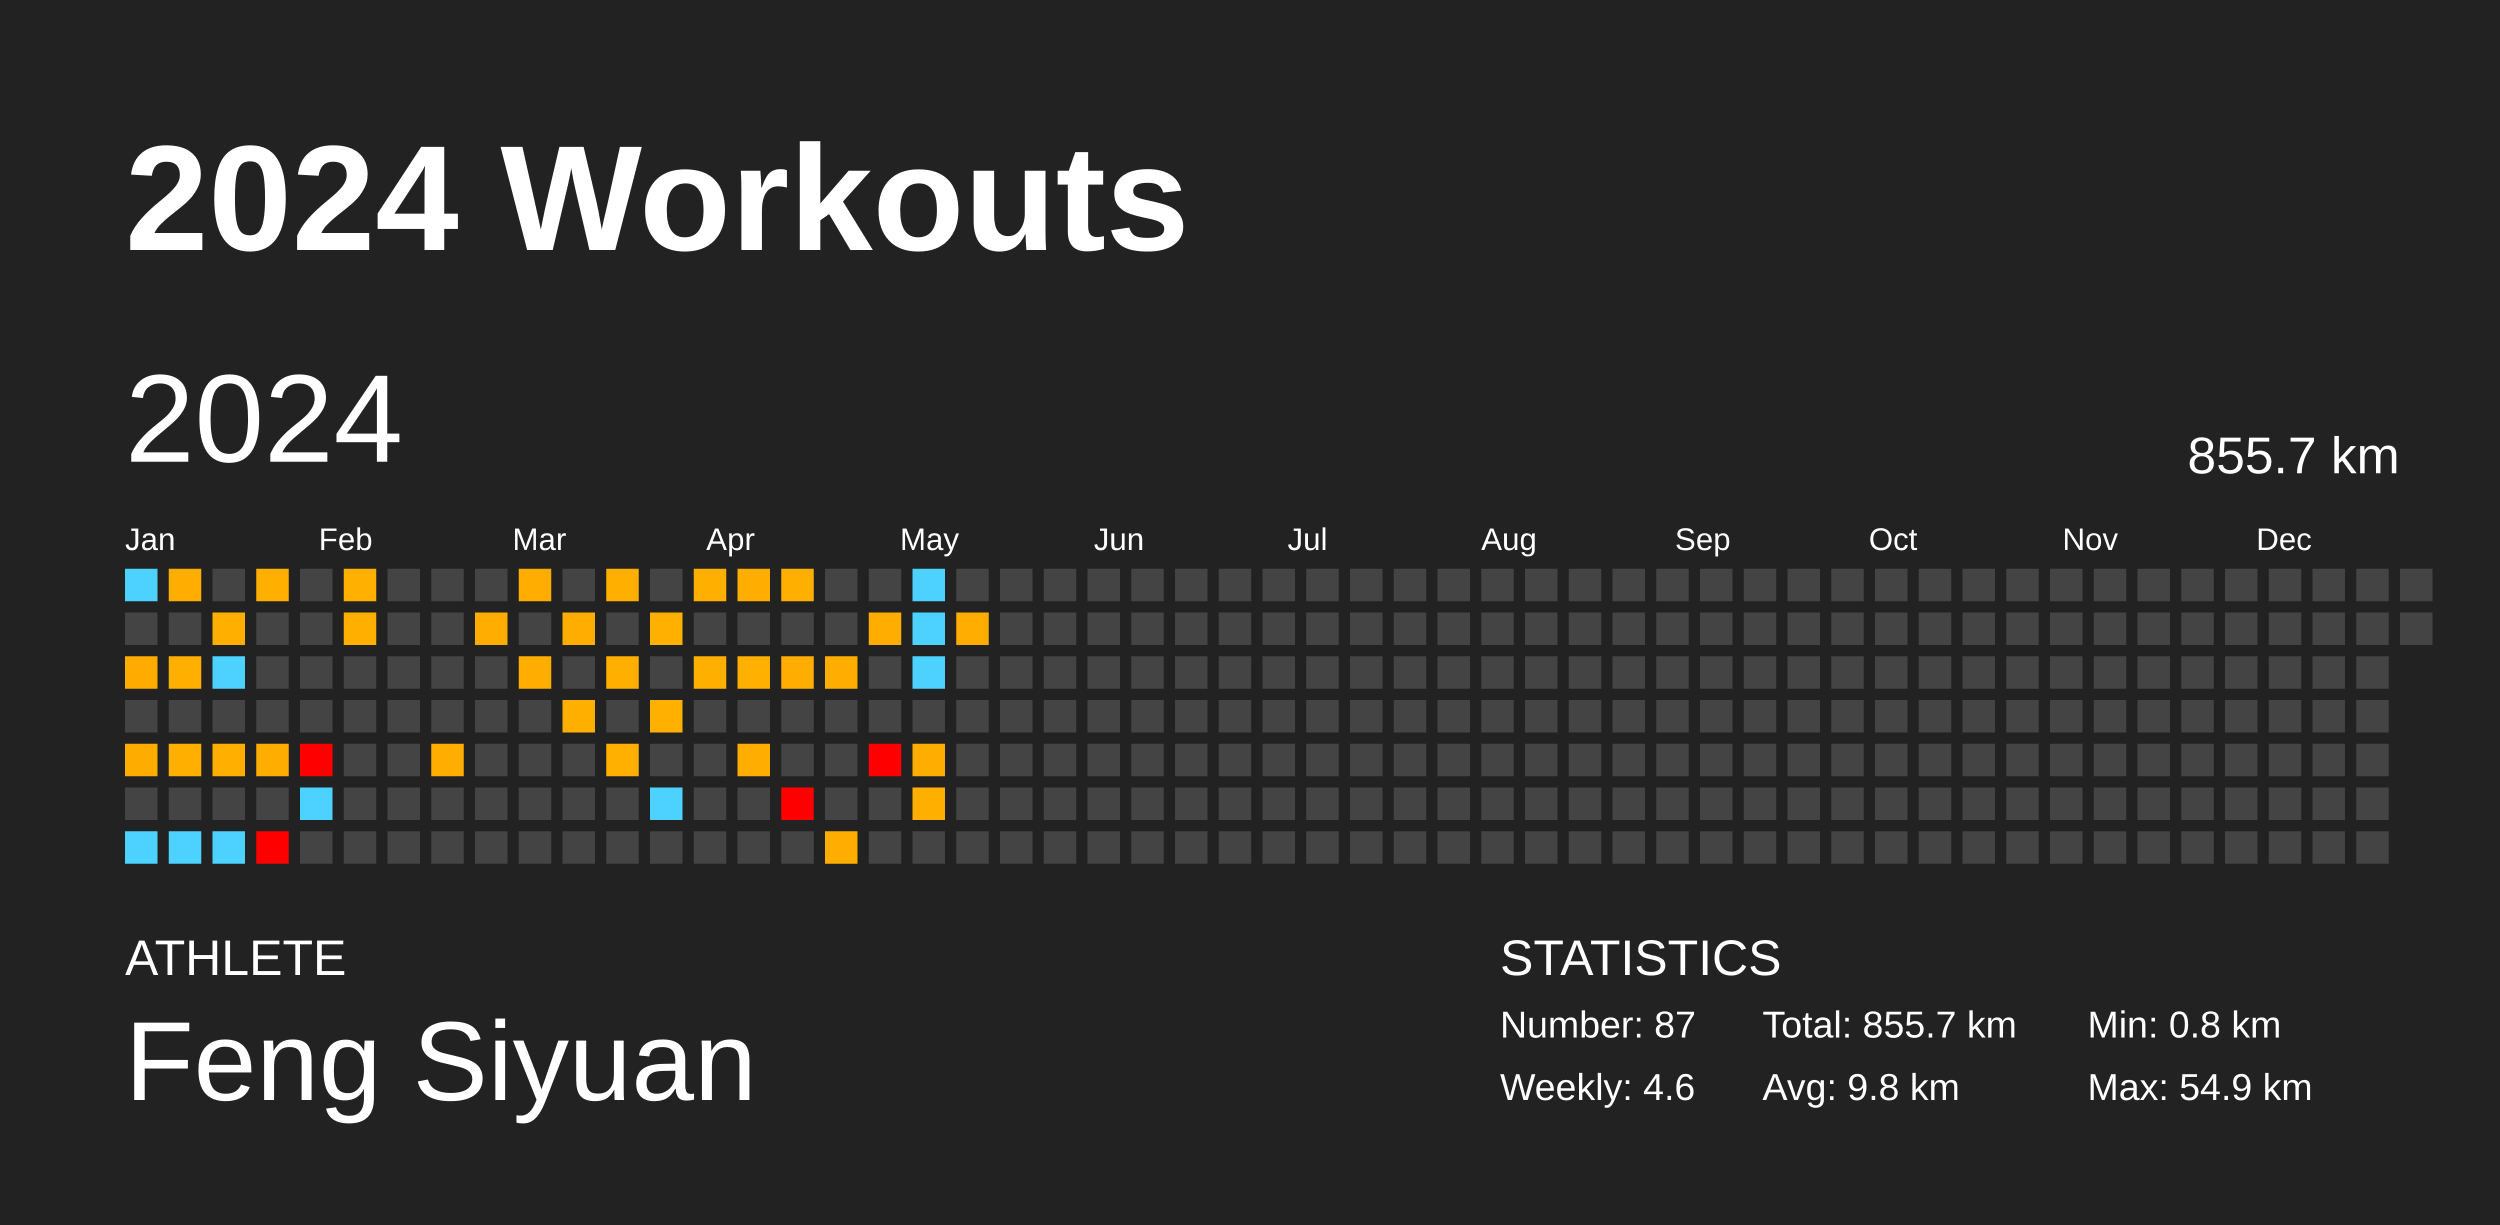
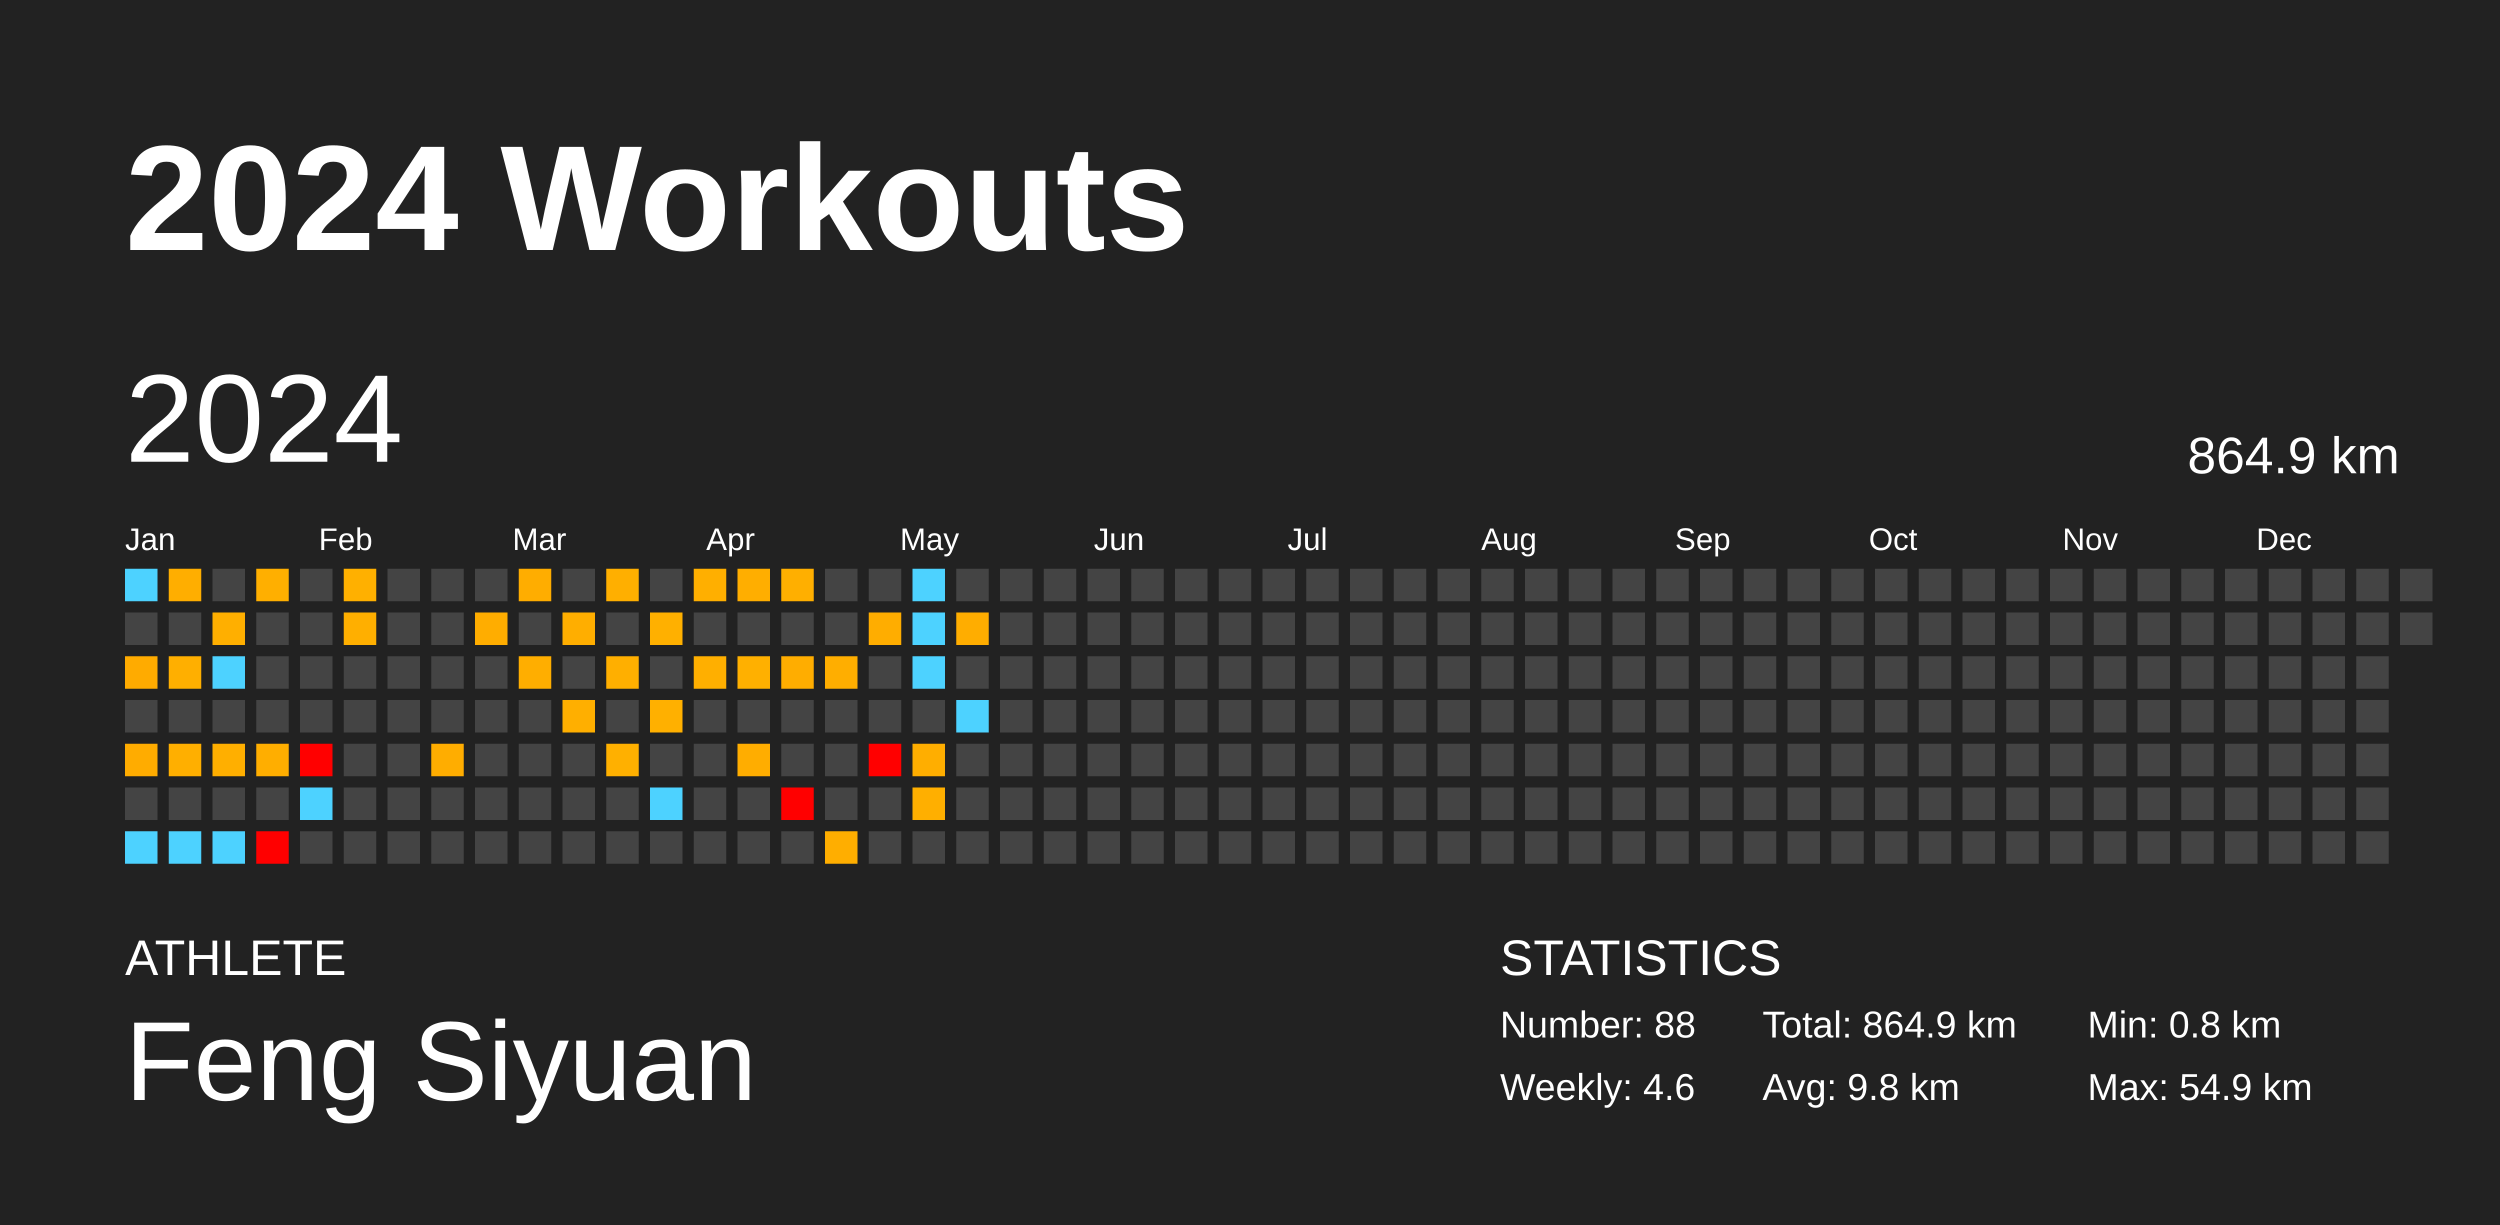
<svg xmlns="http://www.w3.org/2000/svg" baseProfile="full" height="98mm" version="1.1" viewBox="0,0,200,98" width="200mm">
  <defs />
  <rect fill="#222222" height="98" width="200" x="0" y="0" />
  <text fill="#FFFFFF" style="font-size:12px; font-family:Arial; font-weight:bold;" x="10" y="20">2024 Workouts</text>
  <text fill="#FFFFFF" style="font-size:4px; font-family:Arial" x="10" y="78">ATHLETE</text>
  <text fill="#FFFFFF" style="font-size:9px; font-family:Arial" x="10" y="88">Feng Siyuan</text>
  <text fill="#FFFFFF" style="font-size:4px; font-family:Arial" x="120" y="78">STATISTICS</text>
-   <text fill="#FFFFFF" style="font-size:3px; font-family:Arial" x="120" y="83">Number: 87</text>
+   <text fill="#FFFFFF" style="font-size:3px; font-family:Arial" x="120" y="83">Number: 88</text>
  <text fill="#FFFFFF" style="font-size:3px; font-family:Arial" x="120" y="88">Weekly: 4.6</text>
-   <text fill="#FFFFFF" style="font-size:3px; font-family:Arial" x="141" y="83">Total: 855.7 km</text>
+   <text fill="#FFFFFF" style="font-size:3px; font-family:Arial" x="141" y="83">Total: 864.9 km</text>
  <text fill="#FFFFFF" style="font-size:3px; font-family:Arial" x="141" y="88">Avg: 9.8 km</text>
  <text fill="#FFFFFF" style="font-size:3px; font-family:Arial" x="167" y="83">Min: 0.8 km</text>
  <text fill="#FFFFFF" style="font-size:3px; font-family:Arial" x="167" y="88">Max: 54.9 km</text>
  <text dominant-baseline="hanging" fill="#FFFFFF" style="font-size:10.0px; font-family:Arial;" x="10" y="30">2024</text>
-   <text dominant-baseline="hanging" fill="#FFFFFF" style="font-size:4.125px; font-family:Arial;" x="175" y="35">855.7 km</text>
+   <text dominant-baseline="hanging" fill="#FFFFFF" style="font-size:4.125px; font-family:Arial;" x="175" y="35">864.9 km</text>
  <text fill="#FFFFFF" style="font-size:2.5px; font-family:Arial" x="10.0" y="44">Jan</text>
  <text fill="#FFFFFF" style="font-size:2.5px; font-family:Arial" x="25.5" y="44">Feb</text>
  <text fill="#FFFFFF" style="font-size:2.5px; font-family:Arial" x="41.0" y="44">Mar</text>
  <text fill="#FFFFFF" style="font-size:2.5px; font-family:Arial" x="56.5" y="44">Apr</text>
  <text fill="#FFFFFF" style="font-size:2.5px; font-family:Arial" x="72.0" y="44">May</text>
  <text fill="#FFFFFF" style="font-size:2.5px; font-family:Arial" x="87.5" y="44">Jun</text>
  <text fill="#FFFFFF" style="font-size:2.5px; font-family:Arial" x="103.0" y="44">Jul</text>
  <text fill="#FFFFFF" style="font-size:2.5px; font-family:Arial" x="118.5" y="44">Aug</text>
  <text fill="#FFFFFF" style="font-size:2.5px; font-family:Arial" x="134.0" y="44">Sep</text>
  <text fill="#FFFFFF" style="font-size:2.5px; font-family:Arial" x="149.5" y="44">Oct</text>
  <text fill="#FFFFFF" style="font-size:2.5px; font-family:Arial" x="165.0" y="44">Nov</text>
  <text fill="#FFFFFF" style="font-size:2.5px; font-family:Arial" x="180.5" y="44">Dec</text>
  <rect fill="#4dd2ff" height="2.6" width="2.6" x="10.0" y="45.5" />
  <rect fill="#444444" height="2.6" width="2.6" x="10.0" y="49.0" />
  <rect fill="#ffab00" height="2.6" width="2.6" x="10.0" y="52.5" />
  <rect fill="#444444" height="2.6" width="2.6" x="10.0" y="56.0" />
  <rect fill="#ffac00" height="2.6" width="2.6" x="10.0" y="59.5" />
  <rect fill="#444444" height="2.6" width="2.6" x="10.0" y="63.0" />
  <rect fill="#4dd2ff" height="2.6" width="2.6" x="10.0" y="66.5" />
  <rect fill="#ffae00" height="2.6" width="2.6" x="13.5" y="45.5" />
  <rect fill="#444444" height="2.6" width="2.6" x="13.5" y="49.0" />
  <rect fill="#ffaf00" height="2.6" width="2.6" x="13.5" y="52.5" />
  <rect fill="#444444" height="2.6" width="2.6" x="13.5" y="56.0" />
  <rect fill="#ffaf00" height="2.6" width="2.6" x="13.5" y="59.5" />
  <rect fill="#444444" height="2.6" width="2.6" x="13.5" y="63.0" />
  <rect fill="#4dd2ff" height="2.6" width="2.6" x="13.5" y="66.5" />
  <rect fill="#444444" height="2.6" width="2.6" x="17.0" y="45.5" />
  <rect fill="#ffaf00" height="2.6" width="2.6" x="17.0" y="49.0" />
  <rect fill="#4dd2ff" height="2.6" width="2.6" x="17.0" y="52.5" />
  <rect fill="#444444" height="2.6" width="2.6" x="17.0" y="56.0" />
  <rect fill="#ffaf00" height="2.6" width="2.6" x="17.0" y="59.5" />
  <rect fill="#444444" height="2.6" width="2.6" x="17.0" y="63.0" />
  <rect fill="#4dd2ff" height="2.6" width="2.6" x="17.0" y="66.5" />
  <rect fill="#ffaf00" height="2.6" width="2.6" x="20.5" y="45.5" />
  <rect fill="#444444" height="2.6" width="2.6" x="20.5" y="49.0" />
  <rect fill="#444444" height="2.6" width="2.6" x="20.5" y="52.5" />
  <rect fill="#444444" height="2.6" width="2.6" x="20.5" y="56.0" />
  <rect fill="#ffae00" height="2.6" width="2.6" x="20.5" y="59.5" />
  <rect fill="#444444" height="2.6" width="2.6" x="20.5" y="63.0" />
  <rect fill="red" height="2.6" width="2.6" x="20.5" y="66.5" />
  <rect fill="#444444" height="2.6" width="2.6" x="24.0" y="45.5" />
  <rect fill="#444444" height="2.6" width="2.6" x="24.0" y="49.0" />
  <rect fill="#444444" height="2.6" width="2.6" x="24.0" y="52.5" />
  <rect fill="#444444" height="2.6" width="2.6" x="24.0" y="56.0" />
  <rect fill="red" height="2.6" width="2.6" x="24.0" y="59.5" />
  <rect fill="#4dd2ff" height="2.6" width="2.6" x="24.0" y="63.0" />
  <rect fill="#444444" height="2.6" width="2.6" x="24.0" y="66.5" />
  <rect fill="#ffb000" height="2.6" width="2.6" x="27.5" y="45.5" />
  <rect fill="#ffaf00" height="2.6" width="2.6" x="27.5" y="49.0" />
  <rect fill="#444444" height="2.6" width="2.6" x="27.5" y="52.5" />
  <rect fill="#444444" height="2.6" width="2.6" x="27.5" y="56.0" />
  <rect fill="#444444" height="2.6" width="2.6" x="27.5" y="59.5" />
  <rect fill="#444444" height="2.6" width="2.6" x="27.5" y="63.0" />
  <rect fill="#444444" height="2.6" width="2.6" x="27.5" y="66.5" />
  <rect fill="#444444" height="2.6" width="2.6" x="31.0" y="45.5" />
  <rect fill="#444444" height="2.6" width="2.6" x="31.0" y="49.0" />
  <rect fill="#444444" height="2.6" width="2.6" x="31.0" y="52.5" />
  <rect fill="#444444" height="2.6" width="2.6" x="31.0" y="56.0" />
  <rect fill="#444444" height="2.6" width="2.6" x="31.0" y="59.5" />
  <rect fill="#444444" height="2.6" width="2.6" x="31.0" y="63.0" />
  <rect fill="#444444" height="2.6" width="2.6" x="31.0" y="66.5" />
  <rect fill="#444444" height="2.6" width="2.6" x="34.5" y="45.5" />
  <rect fill="#444444" height="2.6" width="2.6" x="34.5" y="49.0" />
  <rect fill="#444444" height="2.6" width="2.6" x="34.5" y="52.5" />
  <rect fill="#444444" height="2.6" width="2.6" x="34.5" y="56.0" />
  <rect fill="#ffad00" height="2.6" width="2.6" x="34.5" y="59.5" />
  <rect fill="#444444" height="2.6" width="2.6" x="34.5" y="63.0" />
  <rect fill="#444444" height="2.6" width="2.6" x="34.5" y="66.5" />
  <rect fill="#444444" height="2.6" width="2.6" x="38.0" y="45.5" />
  <rect fill="#ffad00" height="2.6" width="2.6" x="38.0" y="49.0" />
  <rect fill="#444444" height="2.6" width="2.6" x="38.0" y="52.5" />
  <rect fill="#444444" height="2.6" width="2.6" x="38.0" y="56.0" />
  <rect fill="#444444" height="2.6" width="2.6" x="38.0" y="59.5" />
  <rect fill="#444444" height="2.6" width="2.6" x="38.0" y="63.0" />
  <rect fill="#444444" height="2.6" width="2.6" x="38.0" y="66.5" />
  <rect fill="#ffad00" height="2.6" width="2.6" x="41.5" y="45.5" />
  <rect fill="#444444" height="2.6" width="2.6" x="41.5" y="49.0" />
  <rect fill="#ffae00" height="2.6" width="2.6" x="41.5" y="52.5" />
  <rect fill="#444444" height="2.6" width="2.6" x="41.5" y="56.0" />
  <rect fill="#444444" height="2.6" width="2.6" x="41.5" y="59.5" />
  <rect fill="#444444" height="2.6" width="2.6" x="41.5" y="63.0" />
  <rect fill="#444444" height="2.6" width="2.6" x="41.5" y="66.5" />
  <rect fill="#444444" height="2.6" width="2.6" x="45.0" y="45.5" />
  <rect fill="#ffae00" height="2.6" width="2.6" x="45.0" y="49.0" />
  <rect fill="#444444" height="2.6" width="2.6" x="45.0" y="52.5" />
  <rect fill="#ffaf00" height="2.6" width="2.6" x="45.0" y="56.0" />
  <rect fill="#444444" height="2.6" width="2.6" x="45.0" y="59.5" />
  <rect fill="#444444" height="2.6" width="2.6" x="45.0" y="63.0" />
  <rect fill="#444444" height="2.6" width="2.6" x="45.0" y="66.5" />
  <rect fill="#ffaf00" height="2.6" width="2.6" x="48.5" y="45.5" />
  <rect fill="#444444" height="2.6" width="2.6" x="48.5" y="49.0" />
  <rect fill="#ffaf00" height="2.6" width="2.6" x="48.5" y="52.5" />
  <rect fill="#444444" height="2.6" width="2.6" x="48.5" y="56.0" />
  <rect fill="#ffb000" height="2.6" width="2.6" x="48.5" y="59.5" />
  <rect fill="#444444" height="2.6" width="2.6" x="48.5" y="63.0" />
  <rect fill="#444444" height="2.6" width="2.6" x="48.5" y="66.5" />
  <rect fill="#444444" height="2.6" width="2.6" x="52.0" y="45.5" />
  <rect fill="#ffb000" height="2.6" width="2.6" x="52.0" y="49.0" />
  <rect fill="#444444" height="2.6" width="2.6" x="52.0" y="52.5" />
  <rect fill="#ffb000" height="2.6" width="2.6" x="52.0" y="56.0" />
  <rect fill="#444444" height="2.6" width="2.6" x="52.0" y="59.5" />
  <rect fill="#4dd2ff" height="2.6" width="2.6" x="52.0" y="63.0" />
  <rect fill="#444444" height="2.6" width="2.6" x="52.0" y="66.5" />
  <rect fill="#ffaf00" height="2.6" width="2.6" x="55.5" y="45.5" />
  <rect fill="#444444" height="2.6" width="2.6" x="55.5" y="49.0" />
  <rect fill="#ffaf00" height="2.6" width="2.6" x="55.5" y="52.5" />
  <rect fill="#444444" height="2.6" width="2.6" x="55.5" y="56.0" />
  <rect fill="#444444" height="2.6" width="2.6" x="55.5" y="59.5" />
  <rect fill="#444444" height="2.6" width="2.6" x="55.5" y="63.0" />
  <rect fill="#444444" height="2.6" width="2.6" x="55.5" y="66.5" />
  <rect fill="#ffae00" height="2.6" width="2.6" x="59.0" y="45.5" />
  <rect fill="#444444" height="2.6" width="2.6" x="59.0" y="49.0" />
  <rect fill="#ffb000" height="2.6" width="2.6" x="59.0" y="52.5" />
  <rect fill="#444444" height="2.6" width="2.6" x="59.0" y="56.0" />
  <rect fill="#ffad00" height="2.6" width="2.6" x="59.0" y="59.5" />
  <rect fill="#444444" height="2.6" width="2.6" x="59.0" y="63.0" />
  <rect fill="#444444" height="2.6" width="2.6" x="59.0" y="66.5" />
  <rect fill="#ffaf00" height="2.6" width="2.6" x="62.5" y="45.5" />
  <rect fill="#444444" height="2.6" width="2.6" x="62.5" y="49.0" />
  <rect fill="#ffad00" height="2.6" width="2.6" x="62.5" y="52.5" />
  <rect fill="#444444" height="2.6" width="2.6" x="62.5" y="56.0" />
  <rect fill="#444444" height="2.6" width="2.6" x="62.5" y="59.5" />
  <rect fill="red" height="2.6" width="2.6" x="62.5" y="63.0" />
  <rect fill="#444444" height="2.6" width="2.6" x="62.5" y="66.5" />
  <rect fill="#444444" height="2.6" width="2.6" x="66.0" y="45.5" />
  <rect fill="#444444" height="2.6" width="2.6" x="66.0" y="49.0" />
  <rect fill="#ffae00" height="2.6" width="2.6" x="66.0" y="52.5" />
  <rect fill="#444444" height="2.6" width="2.6" x="66.0" y="56.0" />
  <rect fill="#444444" height="2.6" width="2.6" x="66.0" y="59.5" />
  <rect fill="#444444" height="2.6" width="2.6" x="66.0" y="63.0" />
  <rect fill="#ffae00" height="2.6" width="2.6" x="66.0" y="66.5" />
  <rect fill="#444444" height="2.6" width="2.6" x="69.5" y="45.5" />
  <rect fill="#ffad00" height="2.6" width="2.6" x="69.5" y="49.0" />
  <rect fill="#444444" height="2.6" width="2.6" x="69.5" y="52.5" />
  <rect fill="#444444" height="2.6" width="2.6" x="69.5" y="56.0" />
  <rect fill="red" height="2.6" width="2.6" x="69.5" y="59.5" />
  <rect fill="#444444" height="2.6" width="2.6" x="69.5" y="63.0" />
  <rect fill="#444444" height="2.6" width="2.6" x="69.5" y="66.5" />
  <rect fill="#4dd2ff" height="2.6" width="2.6" x="73.0" y="45.5" />
  <rect fill="#4dd2ff" height="2.6" width="2.6" x="73.0" y="49.0" />
  <rect fill="#4dd2ff" height="2.6" width="2.6" x="73.0" y="52.5" />
  <rect fill="#444444" height="2.6" width="2.6" x="73.0" y="56.0" />
  <rect fill="#ffae00" height="2.6" width="2.6" x="73.0" y="59.5" />
  <rect fill="#ffaf00" height="2.6" width="2.6" x="73.0" y="63.0" />
  <rect fill="#444444" height="2.6" width="2.6" x="73.0" y="66.5" />
  <rect fill="#444444" height="2.6" width="2.6" x="76.5" y="45.5" />
  <rect fill="#ffad00" height="2.6" width="2.6" x="76.5" y="49.0" />
  <rect fill="#444444" height="2.6" width="2.6" x="76.5" y="52.5" />
-   <rect fill="#444444" height="2.6" width="2.6" x="76.5" y="56.0" />
+   <rect fill="#4dd2ff" height="2.6" width="2.6" x="76.5" y="56.0" />
  <rect fill="#444444" height="2.6" width="2.6" x="76.5" y="59.5" />
  <rect fill="#444444" height="2.6" width="2.6" x="76.5" y="63.0" />
  <rect fill="#444444" height="2.6" width="2.6" x="76.5" y="66.5" />
  <rect fill="#444444" height="2.6" width="2.6" x="80.0" y="45.5" />
  <rect fill="#444444" height="2.6" width="2.6" x="80.0" y="49.0" />
  <rect fill="#444444" height="2.6" width="2.6" x="80.0" y="52.5" />
  <rect fill="#444444" height="2.6" width="2.6" x="80.0" y="56.0" />
  <rect fill="#444444" height="2.6" width="2.6" x="80.0" y="59.5" />
  <rect fill="#444444" height="2.6" width="2.6" x="80.0" y="63.0" />
  <rect fill="#444444" height="2.6" width="2.6" x="80.0" y="66.5" />
  <rect fill="#444444" height="2.6" width="2.6" x="83.5" y="45.5" />
  <rect fill="#444444" height="2.6" width="2.6" x="83.5" y="49.0" />
  <rect fill="#444444" height="2.6" width="2.6" x="83.5" y="52.5" />
  <rect fill="#444444" height="2.6" width="2.6" x="83.5" y="56.0" />
  <rect fill="#444444" height="2.6" width="2.6" x="83.5" y="59.5" />
  <rect fill="#444444" height="2.6" width="2.6" x="83.5" y="63.0" />
  <rect fill="#444444" height="2.6" width="2.6" x="83.5" y="66.5" />
  <rect fill="#444444" height="2.6" width="2.6" x="87.0" y="45.5" />
  <rect fill="#444444" height="2.6" width="2.6" x="87.0" y="49.0" />
  <rect fill="#444444" height="2.6" width="2.6" x="87.0" y="52.5" />
  <rect fill="#444444" height="2.6" width="2.6" x="87.0" y="56.0" />
  <rect fill="#444444" height="2.6" width="2.6" x="87.0" y="59.5" />
  <rect fill="#444444" height="2.6" width="2.6" x="87.0" y="63.0" />
  <rect fill="#444444" height="2.6" width="2.6" x="87.0" y="66.5" />
  <rect fill="#444444" height="2.6" width="2.6" x="90.5" y="45.5" />
  <rect fill="#444444" height="2.6" width="2.6" x="90.5" y="49.0" />
  <rect fill="#444444" height="2.6" width="2.6" x="90.5" y="52.5" />
  <rect fill="#444444" height="2.6" width="2.6" x="90.5" y="56.0" />
  <rect fill="#444444" height="2.6" width="2.6" x="90.5" y="59.5" />
  <rect fill="#444444" height="2.6" width="2.6" x="90.5" y="63.0" />
  <rect fill="#444444" height="2.6" width="2.6" x="90.5" y="66.5" />
  <rect fill="#444444" height="2.6" width="2.6" x="94.0" y="45.5" />
  <rect fill="#444444" height="2.6" width="2.6" x="94.0" y="49.0" />
  <rect fill="#444444" height="2.6" width="2.6" x="94.0" y="52.5" />
  <rect fill="#444444" height="2.6" width="2.6" x="94.0" y="56.0" />
  <rect fill="#444444" height="2.6" width="2.6" x="94.0" y="59.5" />
  <rect fill="#444444" height="2.6" width="2.6" x="94.0" y="63.0" />
  <rect fill="#444444" height="2.6" width="2.6" x="94.0" y="66.5" />
  <rect fill="#444444" height="2.6" width="2.6" x="97.5" y="45.5" />
  <rect fill="#444444" height="2.6" width="2.6" x="97.5" y="49.0" />
  <rect fill="#444444" height="2.6" width="2.6" x="97.5" y="52.5" />
  <rect fill="#444444" height="2.6" width="2.6" x="97.5" y="56.0" />
  <rect fill="#444444" height="2.6" width="2.6" x="97.5" y="59.5" />
  <rect fill="#444444" height="2.6" width="2.6" x="97.5" y="63.0" />
  <rect fill="#444444" height="2.6" width="2.6" x="97.5" y="66.5" />
  <rect fill="#444444" height="2.6" width="2.6" x="101.0" y="45.5" />
  <rect fill="#444444" height="2.6" width="2.6" x="101.0" y="49.0" />
  <rect fill="#444444" height="2.6" width="2.6" x="101.0" y="52.5" />
  <rect fill="#444444" height="2.6" width="2.6" x="101.0" y="56.0" />
  <rect fill="#444444" height="2.6" width="2.6" x="101.0" y="59.5" />
  <rect fill="#444444" height="2.6" width="2.6" x="101.0" y="63.0" />
  <rect fill="#444444" height="2.6" width="2.6" x="101.0" y="66.5" />
  <rect fill="#444444" height="2.6" width="2.6" x="104.5" y="45.5" />
  <rect fill="#444444" height="2.6" width="2.6" x="104.5" y="49.0" />
  <rect fill="#444444" height="2.6" width="2.6" x="104.5" y="52.5" />
  <rect fill="#444444" height="2.6" width="2.6" x="104.5" y="56.0" />
  <rect fill="#444444" height="2.6" width="2.6" x="104.5" y="59.5" />
  <rect fill="#444444" height="2.6" width="2.6" x="104.5" y="63.0" />
  <rect fill="#444444" height="2.6" width="2.6" x="104.5" y="66.5" />
  <rect fill="#444444" height="2.6" width="2.6" x="108.0" y="45.5" />
  <rect fill="#444444" height="2.6" width="2.6" x="108.0" y="49.0" />
  <rect fill="#444444" height="2.6" width="2.6" x="108.0" y="52.5" />
  <rect fill="#444444" height="2.6" width="2.6" x="108.0" y="56.0" />
  <rect fill="#444444" height="2.6" width="2.6" x="108.0" y="59.5" />
  <rect fill="#444444" height="2.6" width="2.6" x="108.0" y="63.0" />
  <rect fill="#444444" height="2.6" width="2.6" x="108.0" y="66.5" />
  <rect fill="#444444" height="2.6" width="2.6" x="111.5" y="45.5" />
  <rect fill="#444444" height="2.6" width="2.6" x="111.5" y="49.0" />
  <rect fill="#444444" height="2.6" width="2.6" x="111.5" y="52.5" />
  <rect fill="#444444" height="2.6" width="2.6" x="111.5" y="56.0" />
  <rect fill="#444444" height="2.6" width="2.6" x="111.5" y="59.5" />
  <rect fill="#444444" height="2.6" width="2.6" x="111.5" y="63.0" />
  <rect fill="#444444" height="2.6" width="2.6" x="111.5" y="66.5" />
  <rect fill="#444444" height="2.6" width="2.6" x="115.0" y="45.5" />
  <rect fill="#444444" height="2.6" width="2.6" x="115.0" y="49.0" />
  <rect fill="#444444" height="2.6" width="2.6" x="115.0" y="52.5" />
  <rect fill="#444444" height="2.6" width="2.6" x="115.0" y="56.0" />
  <rect fill="#444444" height="2.6" width="2.6" x="115.0" y="59.5" />
  <rect fill="#444444" height="2.6" width="2.6" x="115.0" y="63.0" />
  <rect fill="#444444" height="2.6" width="2.6" x="115.0" y="66.5" />
  <rect fill="#444444" height="2.6" width="2.6" x="118.5" y="45.5" />
  <rect fill="#444444" height="2.6" width="2.6" x="118.5" y="49.0" />
  <rect fill="#444444" height="2.6" width="2.6" x="118.5" y="52.5" />
  <rect fill="#444444" height="2.6" width="2.6" x="118.5" y="56.0" />
  <rect fill="#444444" height="2.6" width="2.6" x="118.5" y="59.5" />
  <rect fill="#444444" height="2.6" width="2.6" x="118.5" y="63.0" />
  <rect fill="#444444" height="2.6" width="2.6" x="118.5" y="66.5" />
  <rect fill="#444444" height="2.6" width="2.6" x="122.0" y="45.5" />
  <rect fill="#444444" height="2.6" width="2.6" x="122.0" y="49.0" />
  <rect fill="#444444" height="2.6" width="2.6" x="122.0" y="52.5" />
  <rect fill="#444444" height="2.6" width="2.6" x="122.0" y="56.0" />
  <rect fill="#444444" height="2.6" width="2.6" x="122.0" y="59.5" />
  <rect fill="#444444" height="2.6" width="2.6" x="122.0" y="63.0" />
  <rect fill="#444444" height="2.6" width="2.6" x="122.0" y="66.5" />
  <rect fill="#444444" height="2.6" width="2.6" x="125.5" y="45.5" />
  <rect fill="#444444" height="2.6" width="2.6" x="125.5" y="49.0" />
  <rect fill="#444444" height="2.6" width="2.6" x="125.5" y="52.5" />
  <rect fill="#444444" height="2.6" width="2.6" x="125.5" y="56.0" />
  <rect fill="#444444" height="2.6" width="2.6" x="125.5" y="59.5" />
  <rect fill="#444444" height="2.6" width="2.6" x="125.5" y="63.0" />
  <rect fill="#444444" height="2.6" width="2.6" x="125.5" y="66.5" />
  <rect fill="#444444" height="2.6" width="2.6" x="129.0" y="45.5" />
  <rect fill="#444444" height="2.6" width="2.6" x="129.0" y="49.0" />
  <rect fill="#444444" height="2.6" width="2.6" x="129.0" y="52.5" />
  <rect fill="#444444" height="2.6" width="2.6" x="129.0" y="56.0" />
  <rect fill="#444444" height="2.6" width="2.6" x="129.0" y="59.5" />
  <rect fill="#444444" height="2.6" width="2.6" x="129.0" y="63.0" />
  <rect fill="#444444" height="2.6" width="2.6" x="129.0" y="66.5" />
  <rect fill="#444444" height="2.6" width="2.6" x="132.5" y="45.5" />
  <rect fill="#444444" height="2.6" width="2.6" x="132.5" y="49.0" />
  <rect fill="#444444" height="2.6" width="2.6" x="132.5" y="52.5" />
  <rect fill="#444444" height="2.6" width="2.6" x="132.5" y="56.0" />
  <rect fill="#444444" height="2.6" width="2.6" x="132.5" y="59.5" />
  <rect fill="#444444" height="2.6" width="2.6" x="132.5" y="63.0" />
  <rect fill="#444444" height="2.6" width="2.6" x="132.5" y="66.5" />
  <rect fill="#444444" height="2.6" width="2.6" x="136.0" y="45.5" />
  <rect fill="#444444" height="2.6" width="2.6" x="136.0" y="49.0" />
  <rect fill="#444444" height="2.6" width="2.6" x="136.0" y="52.5" />
  <rect fill="#444444" height="2.6" width="2.6" x="136.0" y="56.0" />
  <rect fill="#444444" height="2.6" width="2.6" x="136.0" y="59.5" />
  <rect fill="#444444" height="2.6" width="2.6" x="136.0" y="63.0" />
  <rect fill="#444444" height="2.6" width="2.6" x="136.0" y="66.5" />
  <rect fill="#444444" height="2.6" width="2.6" x="139.5" y="45.5" />
  <rect fill="#444444" height="2.6" width="2.6" x="139.5" y="49.0" />
  <rect fill="#444444" height="2.6" width="2.6" x="139.5" y="52.5" />
  <rect fill="#444444" height="2.6" width="2.6" x="139.5" y="56.0" />
  <rect fill="#444444" height="2.6" width="2.6" x="139.5" y="59.5" />
  <rect fill="#444444" height="2.6" width="2.6" x="139.5" y="63.0" />
  <rect fill="#444444" height="2.6" width="2.6" x="139.5" y="66.5" />
  <rect fill="#444444" height="2.6" width="2.6" x="143.0" y="45.5" />
  <rect fill="#444444" height="2.6" width="2.6" x="143.0" y="49.0" />
  <rect fill="#444444" height="2.6" width="2.6" x="143.0" y="52.5" />
  <rect fill="#444444" height="2.6" width="2.6" x="143.0" y="56.0" />
  <rect fill="#444444" height="2.6" width="2.6" x="143.0" y="59.5" />
  <rect fill="#444444" height="2.6" width="2.6" x="143.0" y="63.0" />
  <rect fill="#444444" height="2.6" width="2.6" x="143.0" y="66.5" />
  <rect fill="#444444" height="2.6" width="2.6" x="146.5" y="45.5" />
  <rect fill="#444444" height="2.6" width="2.6" x="146.5" y="49.0" />
  <rect fill="#444444" height="2.6" width="2.6" x="146.5" y="52.5" />
  <rect fill="#444444" height="2.6" width="2.6" x="146.5" y="56.0" />
  <rect fill="#444444" height="2.6" width="2.6" x="146.5" y="59.5" />
  <rect fill="#444444" height="2.6" width="2.6" x="146.5" y="63.0" />
  <rect fill="#444444" height="2.6" width="2.6" x="146.5" y="66.5" />
  <rect fill="#444444" height="2.6" width="2.6" x="150.0" y="45.5" />
  <rect fill="#444444" height="2.6" width="2.6" x="150.0" y="49.0" />
  <rect fill="#444444" height="2.6" width="2.6" x="150.0" y="52.5" />
  <rect fill="#444444" height="2.6" width="2.6" x="150.0" y="56.0" />
  <rect fill="#444444" height="2.6" width="2.6" x="150.0" y="59.5" />
  <rect fill="#444444" height="2.6" width="2.6" x="150.0" y="63.0" />
  <rect fill="#444444" height="2.6" width="2.6" x="150.0" y="66.5" />
  <rect fill="#444444" height="2.6" width="2.6" x="153.5" y="45.5" />
  <rect fill="#444444" height="2.6" width="2.6" x="153.5" y="49.0" />
  <rect fill="#444444" height="2.6" width="2.6" x="153.5" y="52.5" />
  <rect fill="#444444" height="2.6" width="2.6" x="153.5" y="56.0" />
  <rect fill="#444444" height="2.6" width="2.6" x="153.5" y="59.5" />
  <rect fill="#444444" height="2.6" width="2.6" x="153.5" y="63.0" />
  <rect fill="#444444" height="2.6" width="2.6" x="153.5" y="66.5" />
  <rect fill="#444444" height="2.6" width="2.6" x="157.0" y="45.5" />
  <rect fill="#444444" height="2.6" width="2.6" x="157.0" y="49.0" />
  <rect fill="#444444" height="2.6" width="2.6" x="157.0" y="52.5" />
  <rect fill="#444444" height="2.6" width="2.6" x="157.0" y="56.0" />
  <rect fill="#444444" height="2.6" width="2.6" x="157.0" y="59.5" />
  <rect fill="#444444" height="2.6" width="2.6" x="157.0" y="63.0" />
  <rect fill="#444444" height="2.6" width="2.6" x="157.0" y="66.5" />
  <rect fill="#444444" height="2.6" width="2.6" x="160.5" y="45.5" />
  <rect fill="#444444" height="2.6" width="2.6" x="160.5" y="49.0" />
  <rect fill="#444444" height="2.6" width="2.6" x="160.5" y="52.5" />
  <rect fill="#444444" height="2.6" width="2.6" x="160.5" y="56.0" />
  <rect fill="#444444" height="2.6" width="2.6" x="160.5" y="59.5" />
  <rect fill="#444444" height="2.6" width="2.6" x="160.5" y="63.0" />
  <rect fill="#444444" height="2.6" width="2.6" x="160.5" y="66.5" />
  <rect fill="#444444" height="2.6" width="2.6" x="164.0" y="45.5" />
  <rect fill="#444444" height="2.6" width="2.6" x="164.0" y="49.0" />
  <rect fill="#444444" height="2.6" width="2.6" x="164.0" y="52.5" />
  <rect fill="#444444" height="2.6" width="2.6" x="164.0" y="56.0" />
  <rect fill="#444444" height="2.6" width="2.6" x="164.0" y="59.5" />
  <rect fill="#444444" height="2.6" width="2.6" x="164.0" y="63.0" />
  <rect fill="#444444" height="2.6" width="2.6" x="164.0" y="66.5" />
  <rect fill="#444444" height="2.6" width="2.6" x="167.5" y="45.5" />
  <rect fill="#444444" height="2.6" width="2.6" x="167.5" y="49.0" />
  <rect fill="#444444" height="2.6" width="2.6" x="167.5" y="52.5" />
  <rect fill="#444444" height="2.6" width="2.6" x="167.5" y="56.0" />
  <rect fill="#444444" height="2.6" width="2.6" x="167.5" y="59.5" />
  <rect fill="#444444" height="2.6" width="2.6" x="167.5" y="63.0" />
  <rect fill="#444444" height="2.6" width="2.6" x="167.5" y="66.5" />
  <rect fill="#444444" height="2.6" width="2.6" x="171.0" y="45.5" />
  <rect fill="#444444" height="2.6" width="2.6" x="171.0" y="49.0" />
  <rect fill="#444444" height="2.6" width="2.6" x="171.0" y="52.5" />
  <rect fill="#444444" height="2.6" width="2.6" x="171.0" y="56.0" />
  <rect fill="#444444" height="2.6" width="2.6" x="171.0" y="59.5" />
  <rect fill="#444444" height="2.6" width="2.6" x="171.0" y="63.0" />
  <rect fill="#444444" height="2.6" width="2.6" x="171.0" y="66.5" />
  <rect fill="#444444" height="2.6" width="2.6" x="174.5" y="45.5" />
  <rect fill="#444444" height="2.6" width="2.6" x="174.5" y="49.0" />
  <rect fill="#444444" height="2.6" width="2.6" x="174.5" y="52.5" />
  <rect fill="#444444" height="2.6" width="2.6" x="174.5" y="56.0" />
  <rect fill="#444444" height="2.6" width="2.6" x="174.5" y="59.5" />
  <rect fill="#444444" height="2.6" width="2.6" x="174.5" y="63.0" />
  <rect fill="#444444" height="2.6" width="2.6" x="174.5" y="66.5" />
  <rect fill="#444444" height="2.6" width="2.6" x="178.0" y="45.5" />
  <rect fill="#444444" height="2.6" width="2.6" x="178.0" y="49.0" />
  <rect fill="#444444" height="2.6" width="2.6" x="178.0" y="52.5" />
  <rect fill="#444444" height="2.6" width="2.6" x="178.0" y="56.0" />
  <rect fill="#444444" height="2.6" width="2.6" x="178.0" y="59.5" />
  <rect fill="#444444" height="2.6" width="2.6" x="178.0" y="63.0" />
  <rect fill="#444444" height="2.6" width="2.6" x="178.0" y="66.5" />
  <rect fill="#444444" height="2.6" width="2.6" x="181.5" y="45.5" />
  <rect fill="#444444" height="2.6" width="2.6" x="181.5" y="49.0" />
  <rect fill="#444444" height="2.6" width="2.6" x="181.5" y="52.5" />
  <rect fill="#444444" height="2.6" width="2.6" x="181.5" y="56.0" />
  <rect fill="#444444" height="2.6" width="2.6" x="181.5" y="59.5" />
  <rect fill="#444444" height="2.6" width="2.6" x="181.5" y="63.0" />
  <rect fill="#444444" height="2.6" width="2.6" x="181.5" y="66.5" />
  <rect fill="#444444" height="2.6" width="2.6" x="185.0" y="45.5" />
  <rect fill="#444444" height="2.6" width="2.6" x="185.0" y="49.0" />
  <rect fill="#444444" height="2.6" width="2.6" x="185.0" y="52.5" />
  <rect fill="#444444" height="2.6" width="2.6" x="185.0" y="56.0" />
  <rect fill="#444444" height="2.6" width="2.6" x="185.0" y="59.5" />
  <rect fill="#444444" height="2.6" width="2.6" x="185.0" y="63.0" />
  <rect fill="#444444" height="2.6" width="2.6" x="185.0" y="66.5" />
  <rect fill="#444444" height="2.6" width="2.6" x="188.5" y="45.5" />
  <rect fill="#444444" height="2.6" width="2.6" x="188.5" y="49.0" />
  <rect fill="#444444" height="2.6" width="2.6" x="188.5" y="52.5" />
  <rect fill="#444444" height="2.6" width="2.6" x="188.5" y="56.0" />
  <rect fill="#444444" height="2.6" width="2.6" x="188.5" y="59.5" />
  <rect fill="#444444" height="2.6" width="2.6" x="188.5" y="63.0" />
  <rect fill="#444444" height="2.6" width="2.6" x="188.5" y="66.5" />
  <rect fill="#444444" height="2.6" width="2.6" x="192.0" y="45.5" />
  <rect fill="#444444" height="2.6" width="2.6" x="192.0" y="49.0" />
</svg>
